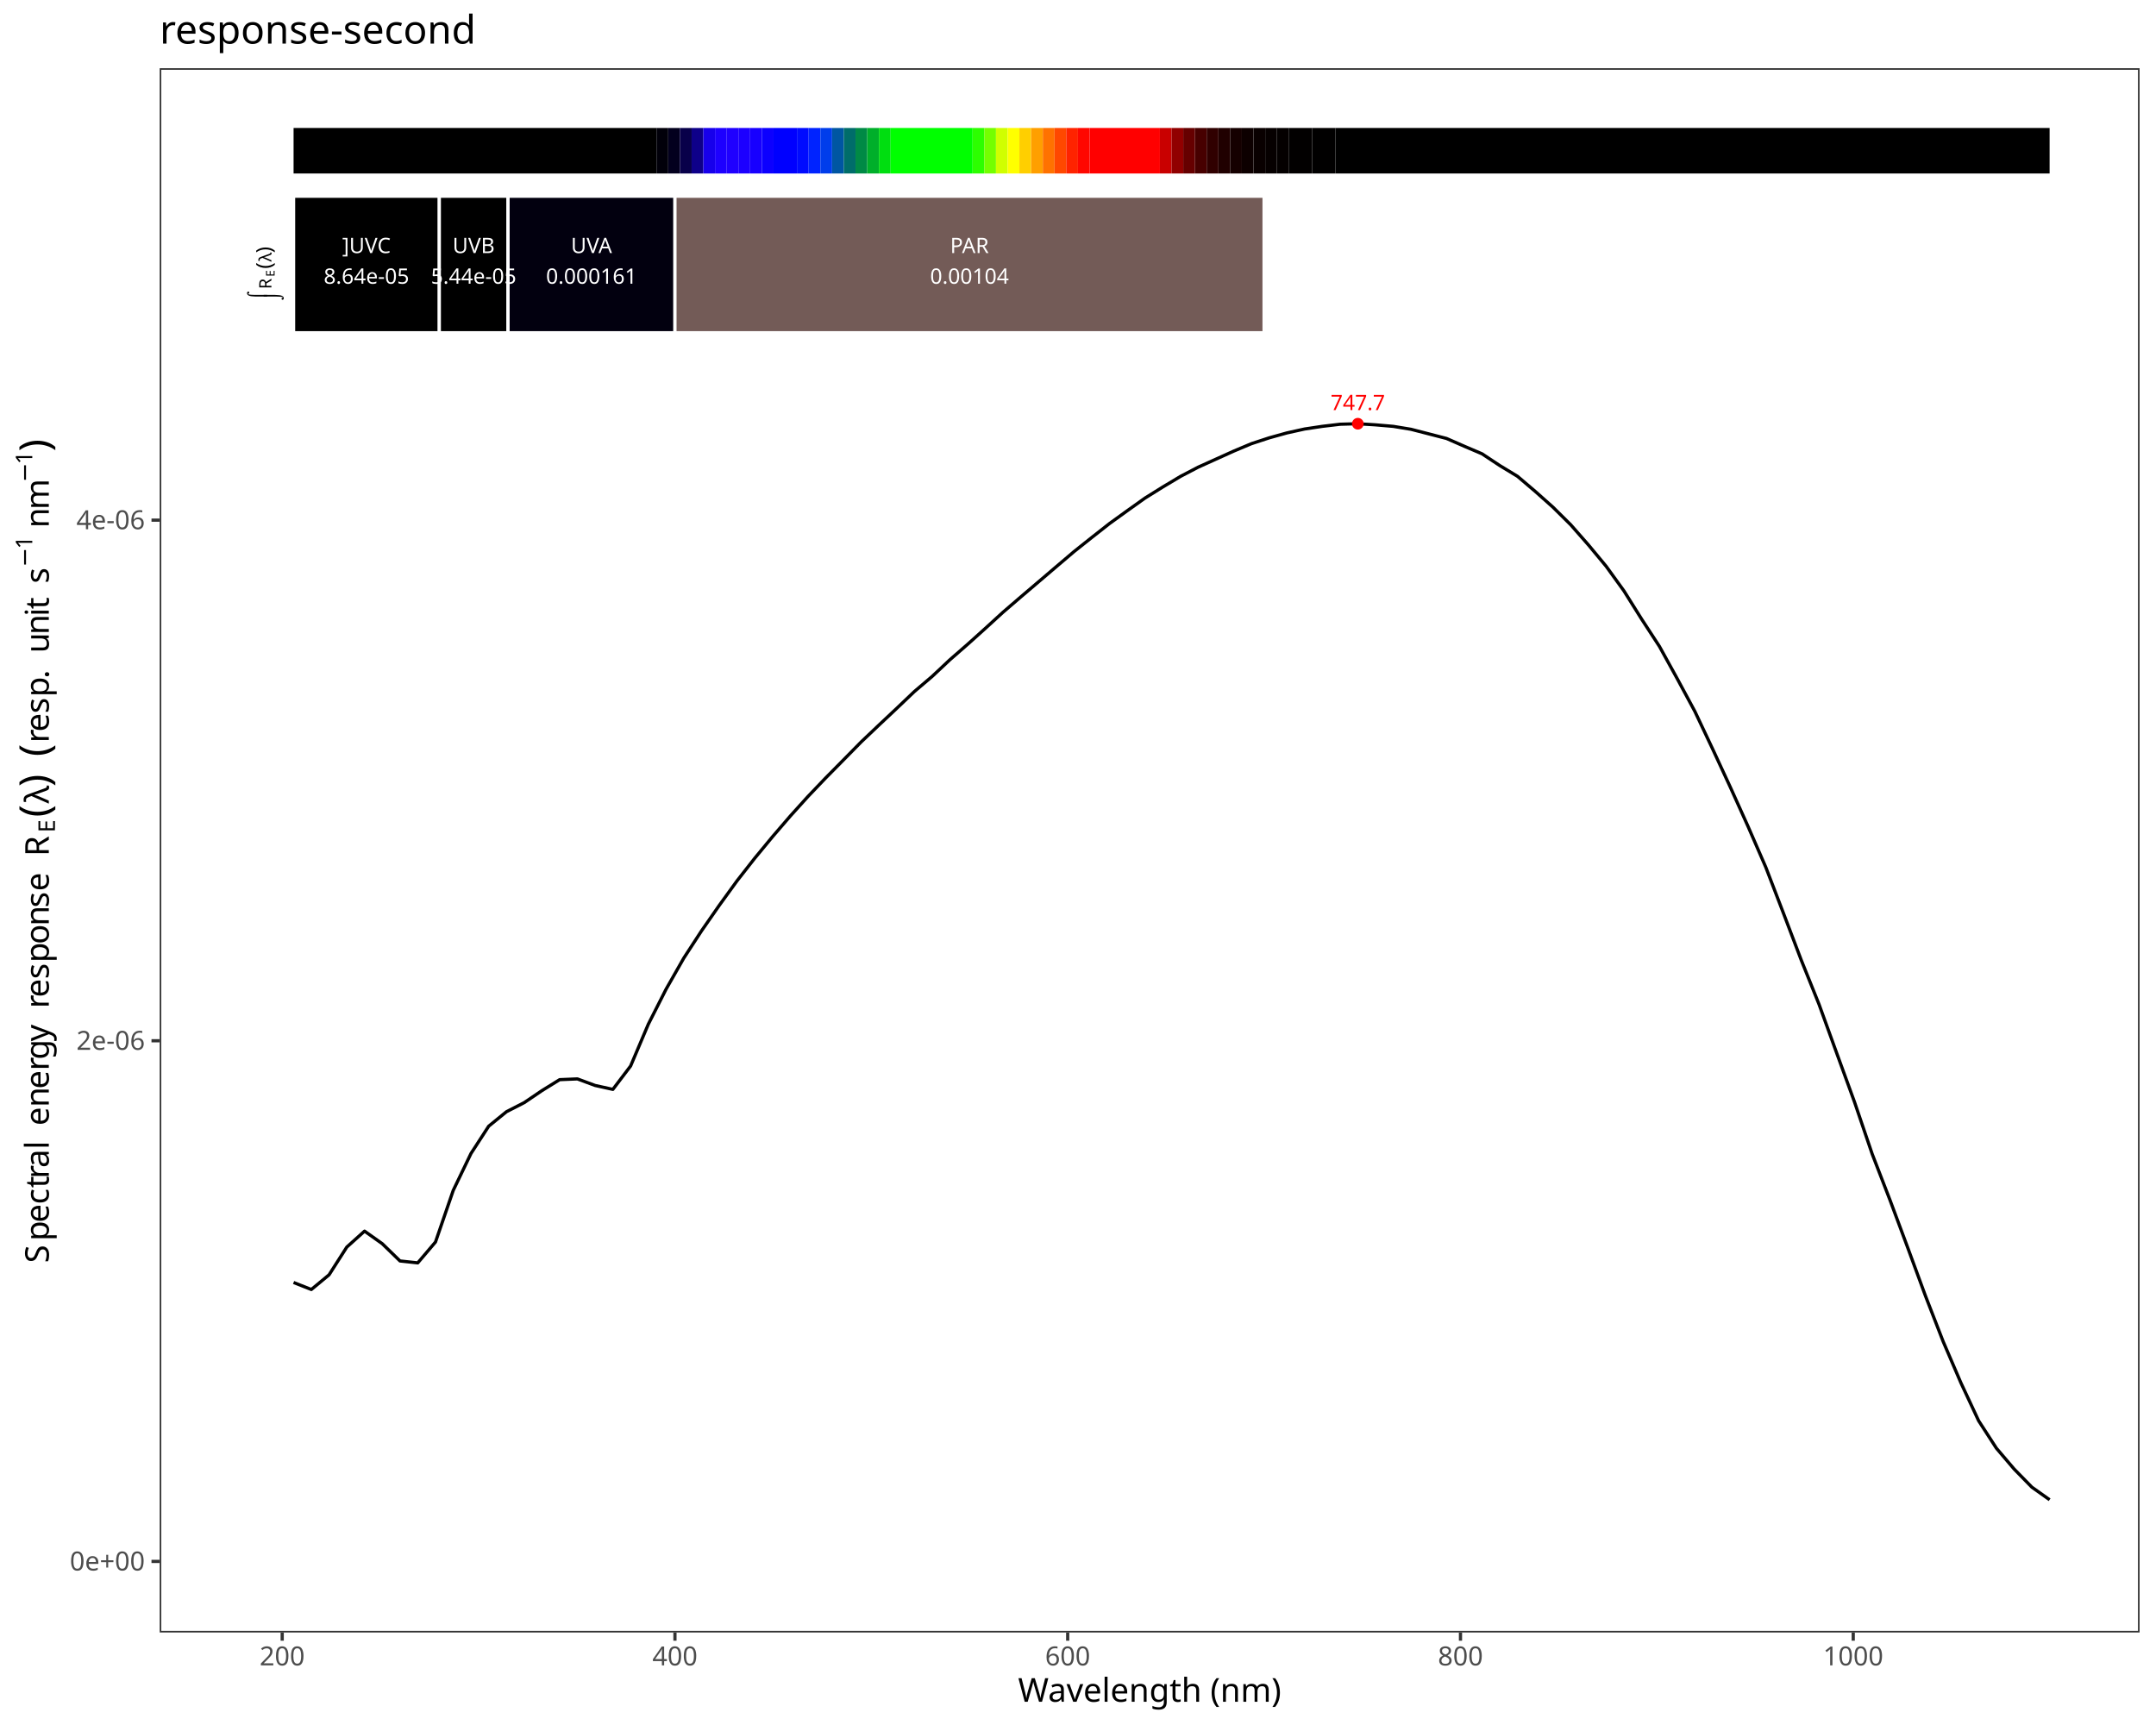
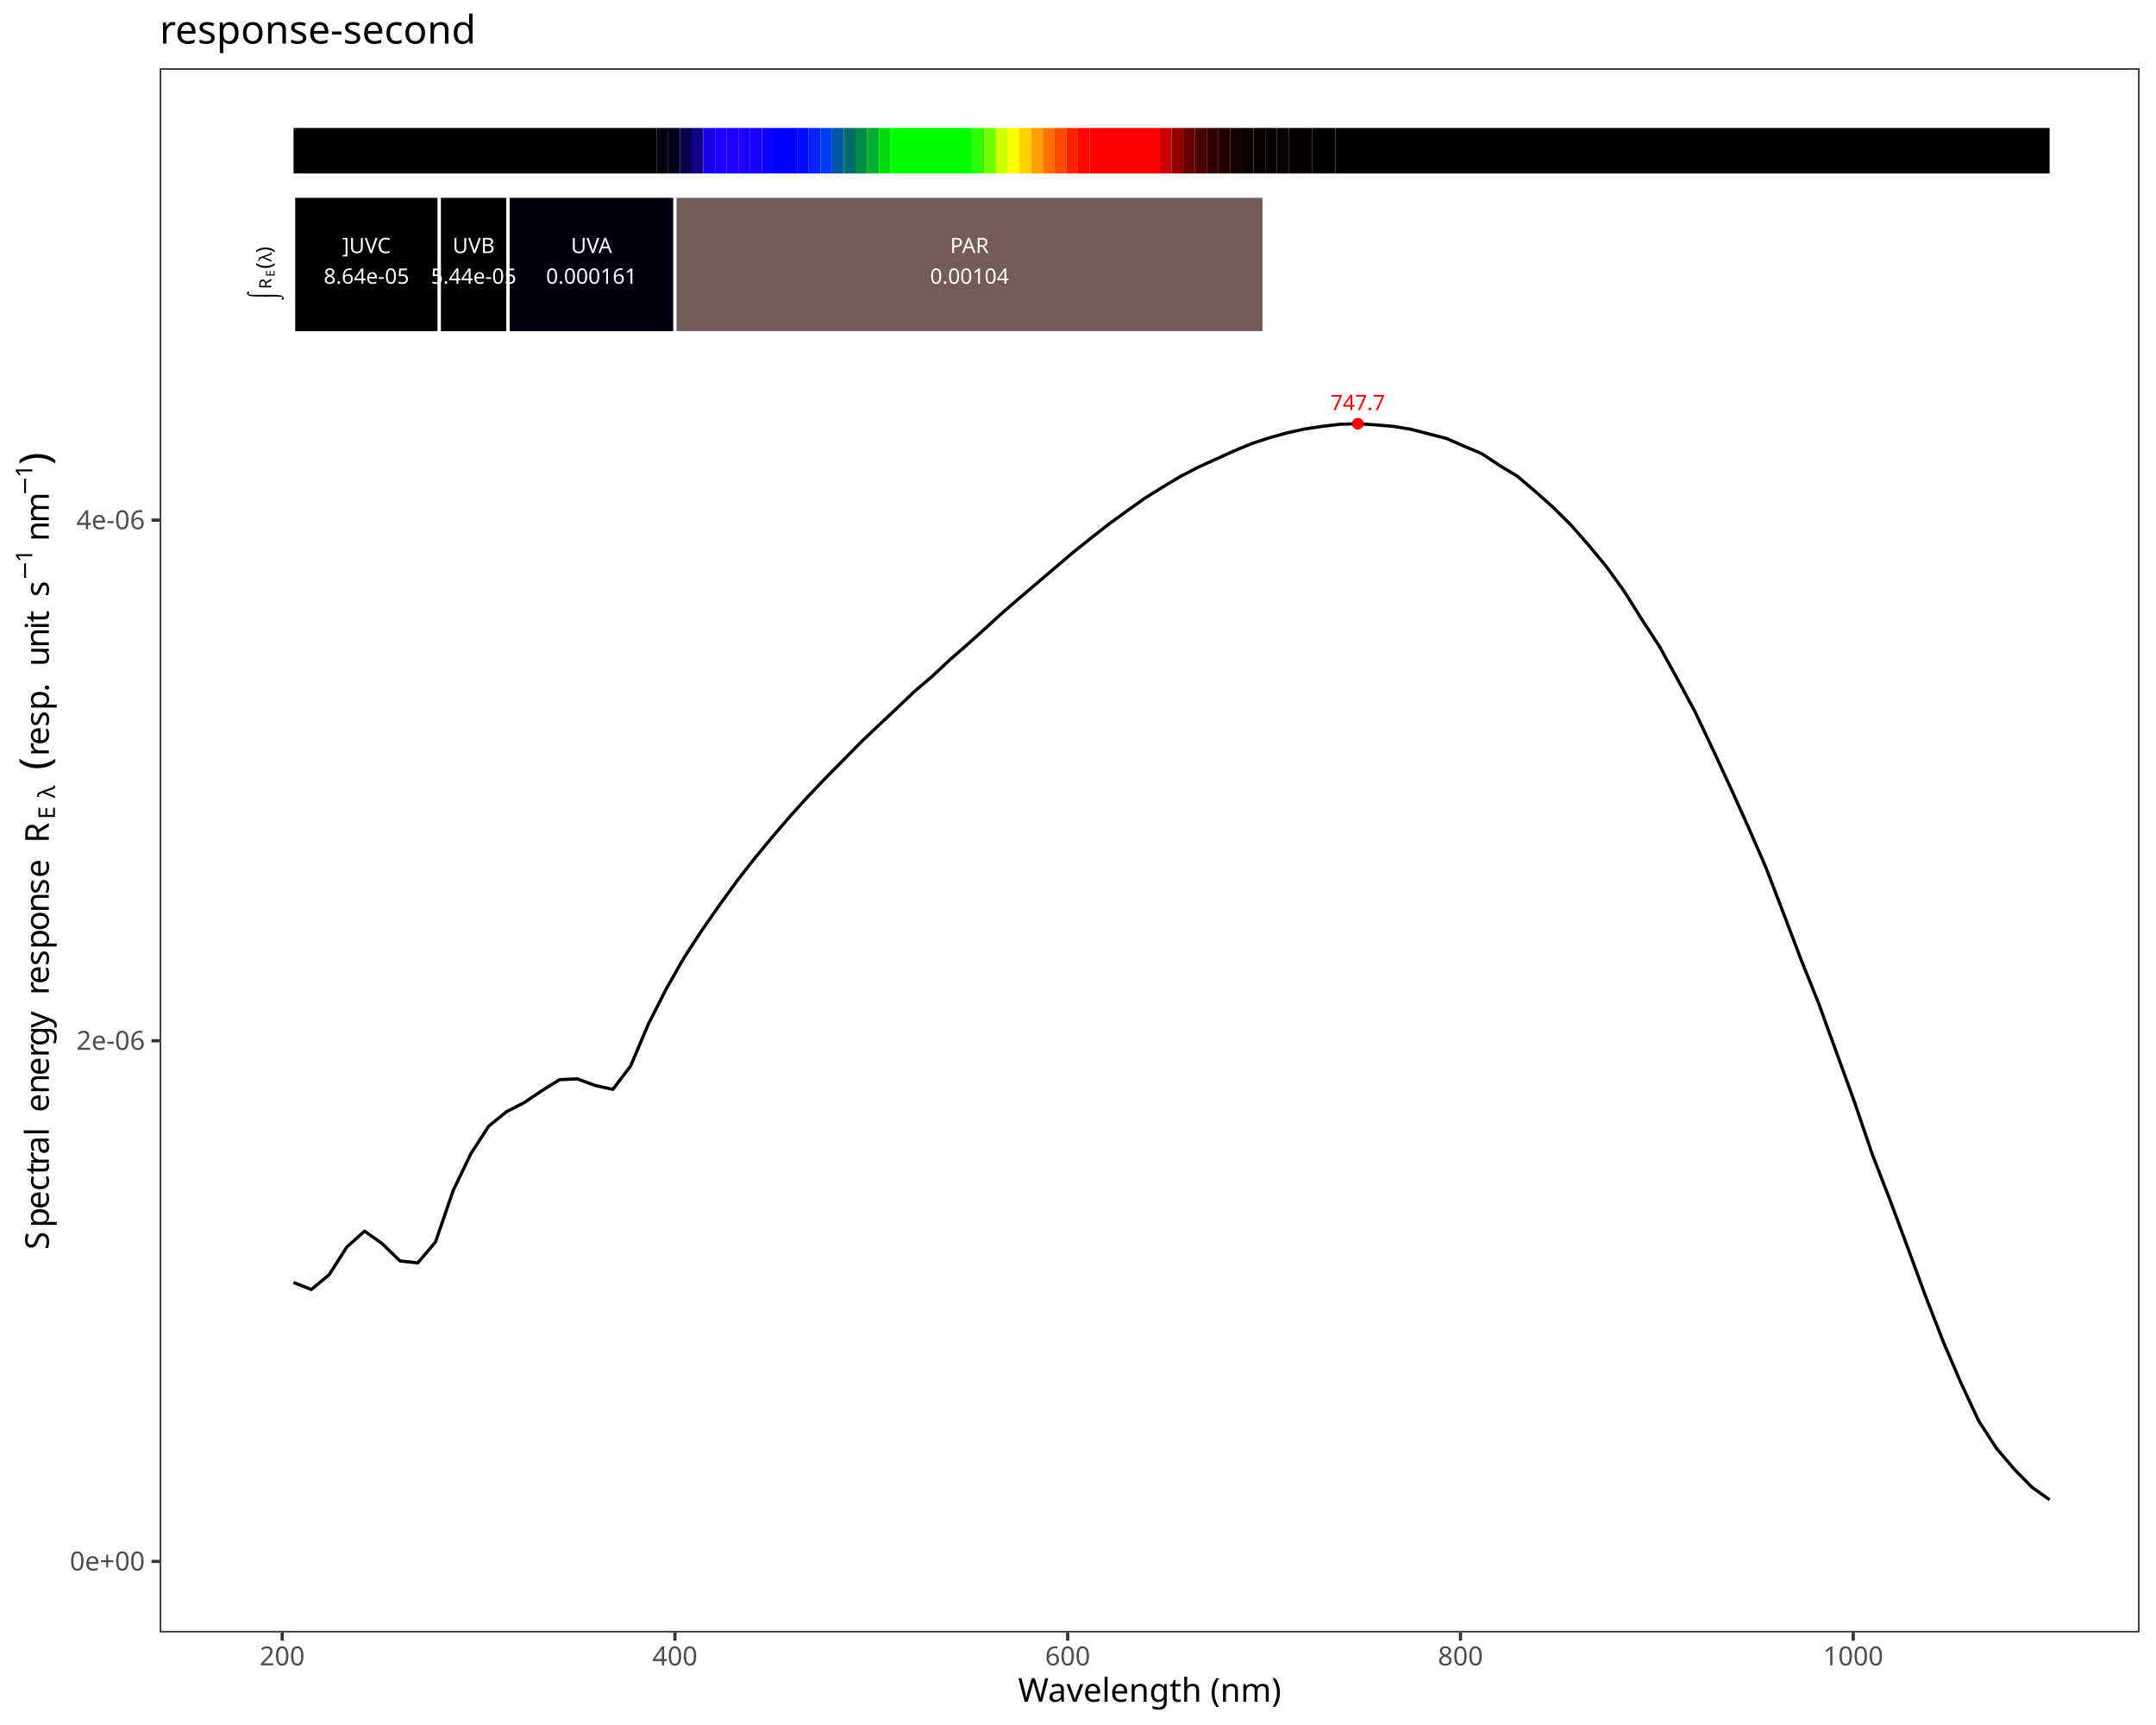
<svg xmlns="http://www.w3.org/2000/svg" class="svglite" data-engine-version="2.0" width="720.00pt" height="576.00pt" viewBox="0 0 720.00 576.00">
  <defs>
    <style type="text/css">
    .svglite line, .svglite polyline, .svglite polygon, .svglite path, .svglite rect, .svglite circle {
      fill: none;
      stroke: #000000;
      stroke-linecap: round;
      stroke-linejoin: round;
      stroke-miterlimit: 10.00;
    }
  </style>
  </defs>
  <rect width="100%" height="100%" style="stroke: none; fill: #FFFFFF;" />
  <defs>
    <clipPath id="cpMC4wMHw3MjAuMDB8MC4wMHw1NzYuMDA=">
      <rect x="0.00" y="0.00" width="720.00" height="576.00" />
    </clipPath>
  </defs>
  <g clip-path="url(#cpMC4wMHw3MjAuMDB8MC4wMHw1NzYuMDA=)">
    <rect x="0.00" y="0.00" width="720.00" height="576.00" style="stroke-width: 1.07; stroke: #FFFFFF; fill: #FFFFFF;" />
  </g>
  <defs>
    <clipPath id="cpNTMuMzN8NzE0LjUyfDIyLjc4fDU0NS4xMQ==">
      <rect x="53.33" y="22.78" width="661.19" height="522.33" />
    </clipPath>
  </defs>
  <g clip-path="url(#cpNTMuMzN8NzE0LjUyfDIyLjc4fDU0NS4xMQ==)">
    <rect x="53.33" y="22.78" width="661.19" height="522.33" style="stroke-width: 1.07; stroke: none; fill: #FFFFFF;" />
    <polyline points="98.04,428.24 103.97,430.58 109.89,425.68 115.81,416.42 121.74,411.09 127.66,415.29 133.58,421.05 139.51,421.69 145.43,414.73 151.36,397.49 157.28,385.18 163.20,376.05 169.13,371.22 175.05,368.19 180.97,364.18 186.90,360.51 192.82,360.26 198.74,362.45 204.67,363.76 210.59,355.96 216.51,341.99 222.44,330.30 228.36,319.91 234.28,310.82 240.21,302.30 246.13,294.13 252.05,286.57 257.98,279.39 263.90,272.51 269.82,265.96 275.75,259.75 281.67,253.76 287.59,247.74 293.52,242.11 299.44,236.55 305.37,230.90 311.29,225.87 317.21,220.31 323.14,215.14 329.06,209.82 334.98,204.41 340.91,199.31 346.83,194.27 352.75,189.22 358.68,184.18 364.60,179.47 370.52,174.82 376.45,170.54 382.37,166.32 388.29,162.63 394.22,159.08 400.14,155.99 406.06,153.32 411.99,150.64 417.91,148.15 423.83,146.21 429.76,144.56 435.68,143.25 441.60,142.36 447.53,141.66 453.45,141.49 459.38,141.86 465.30,142.37 471.22,143.35 477.15,144.88 483.07,146.41 488.99,149.00 494.92,151.53 500.84,155.45 506.76,159.04 512.69,164.08 518.61,169.35 524.53,175.21 530.46,181.96 536.38,189.09 542.30,197.28 548.23,206.74 554.15,215.81 560.07,226.54 566.00,237.54 571.92,250.06 577.84,262.84 583.77,275.98 589.69,289.58 595.61,305.00 601.54,320.61 607.46,335.34 613.38,351.68 619.31,367.96 625.23,385.36 631.16,400.70 637.08,416.59 643.00,432.69 648.93,447.97 654.85,461.75 660.77,474.42 666.70,483.58 672.62,490.53 678.54,496.58 684.47,500.79 " style="stroke-width: 1.07; stroke-linecap: butt;" />
    <text x="453.45" y="136.94" text-anchor="middle" style="font-size: 7.11px; fill: #FF0000; font-family: sans;" textLength="17.80px" lengthAdjust="spacingAndGlyphs">747.7</text>
    <circle cx="453.45" cy="141.49" r="1.95" style="stroke-width: 0.71; stroke: none; fill: #FF0000;" />
    <rect x="98.04" y="42.73" width="121.19" height="15.20" style="stroke-width: 1.07; stroke: none; stroke-linecap: square; stroke-linejoin: miter; fill: #000000;" />
    <rect x="219.24" y="42.73" width="3.91" height="15.20" style="stroke-width: 1.07; stroke: none; stroke-linecap: square; stroke-linejoin: miter; fill: #01000A;" />
    <rect x="223.15" y="42.73" width="3.91" height="15.20" style="stroke-width: 1.07; stroke: none; stroke-linecap: square; stroke-linejoin: miter; fill: #03001E;" />
    <rect x="227.06" y="42.73" width="3.91" height="15.20" style="stroke-width: 1.07; stroke: none; stroke-linecap: square; stroke-linejoin: miter; fill: #08004A;" />
    <rect x="230.97" y="42.73" width="3.91" height="15.20" style="stroke-width: 1.07; stroke: none; stroke-linecap: square; stroke-linejoin: miter; fill: #0E0089;" />
    <rect x="234.88" y="42.73" width="3.91" height="15.20" style="stroke-width: 1.07; stroke: none; stroke-linecap: square; stroke-linejoin: miter; fill: #1700EB;" />
    <rect x="238.79" y="42.73" width="3.91" height="15.20" style="stroke-width: 1.07; stroke: none; stroke-linecap: square; stroke-linejoin: miter; fill: #1D00FF;" />
    <rect x="242.70" y="42.73" width="3.91" height="15.20" style="stroke-width: 1.07; stroke: none; stroke-linecap: square; stroke-linejoin: miter; fill: #1F00FF;" />
    <rect x="246.60" y="42.73" width="3.91" height="15.20" style="stroke-width: 1.07; stroke: none; stroke-linecap: square; stroke-linejoin: miter; fill: #1C00FF;" />
    <rect x="250.51" y="42.73" width="3.91" height="15.20" style="stroke-width: 1.07; stroke: none; stroke-linecap: square; stroke-linejoin: miter; fill: #1700FF;" />
    <rect x="254.42" y="42.73" width="3.91" height="15.20" style="stroke-width: 1.07; stroke: none; stroke-linecap: square; stroke-linejoin: miter; fill: #0C00FF;" />
    <rect x="258.33" y="42.73" width="7.82" height="15.20" style="stroke-width: 1.07; stroke: none; stroke-linecap: square; stroke-linejoin: miter; fill: #0000FF;" />
    <rect x="266.15" y="42.73" width="3.91" height="15.20" style="stroke-width: 1.07; stroke: none; stroke-linecap: square; stroke-linejoin: miter; fill: #000BFF;" />
    <rect x="270.06" y="42.73" width="3.91" height="15.20" style="stroke-width: 1.07; stroke: none; stroke-linecap: square; stroke-linejoin: miter; fill: #0023FF;" />
    <rect x="273.97" y="42.73" width="3.91" height="15.20" style="stroke-width: 1.07; stroke: none; stroke-linecap: square; stroke-linejoin: miter; fill: #003DEB;" />
    <rect x="277.88" y="42.73" width="3.91" height="15.20" style="stroke-width: 1.07; stroke: none; stroke-linecap: square; stroke-linejoin: miter; fill: #0056A2;" />
    <rect x="281.79" y="42.73" width="3.91" height="15.20" style="stroke-width: 1.07; stroke: none; stroke-linecap: square; stroke-linejoin: miter; fill: #006D6A;" />
    <rect x="285.70" y="42.73" width="3.91" height="15.20" style="stroke-width: 1.07; stroke: none; stroke-linecap: square; stroke-linejoin: miter; fill: #008A45;" />
    <rect x="289.61" y="42.73" width="3.91" height="15.20" style="stroke-width: 1.07; stroke: none; stroke-linecap: square; stroke-linejoin: miter; fill: #00AF2A;" />
    <rect x="293.52" y="42.73" width="3.91" height="15.20" style="stroke-width: 1.07; stroke: none; stroke-linecap: square; stroke-linejoin: miter; fill: #00DE10;" />
    <rect x="297.43" y="42.73" width="27.37" height="15.20" style="stroke-width: 1.07; stroke: none; stroke-linecap: square; stroke-linejoin: miter; fill: #00FF00;" />
    <rect x="324.79" y="42.73" width="3.91" height="15.20" style="stroke-width: 1.07; stroke: none; stroke-linecap: square; stroke-linejoin: miter; fill: #2CFF00;" />
    <rect x="328.70" y="42.73" width="3.91" height="15.20" style="stroke-width: 1.07; stroke: none; stroke-linecap: square; stroke-linejoin: miter; fill: #74FF00;" />
    <rect x="332.61" y="42.73" width="3.91" height="15.20" style="stroke-width: 1.07; stroke: none; stroke-linecap: square; stroke-linejoin: miter; fill: #D0FF00;" />
    <rect x="336.52" y="42.73" width="3.91" height="15.20" style="stroke-width: 1.07; stroke: none; stroke-linecap: square; stroke-linejoin: miter; fill: #FFFF00;" />
    <rect x="340.43" y="42.73" width="3.91" height="15.20" style="stroke-width: 1.07; stroke: none; stroke-linecap: square; stroke-linejoin: miter; fill: #FFCF00;" />
    <rect x="344.34" y="42.73" width="3.91" height="15.20" style="stroke-width: 1.07; stroke: none; stroke-linecap: square; stroke-linejoin: miter; fill: #FF9F00;" />
    <rect x="348.25" y="42.73" width="3.91" height="15.20" style="stroke-width: 1.07; stroke: none; stroke-linecap: square; stroke-linejoin: miter; fill: #FF7200;" />
    <rect x="352.16" y="42.73" width="3.91" height="15.20" style="stroke-width: 1.07; stroke: none; stroke-linecap: square; stroke-linejoin: miter; fill: #FF4800;" />
    <rect x="356.07" y="42.73" width="3.91" height="15.20" style="stroke-width: 1.07; stroke: none; stroke-linecap: square; stroke-linejoin: miter; fill: #FF2300;" />
    <rect x="359.98" y="42.73" width="3.91" height="15.20" style="stroke-width: 1.07; stroke: none; stroke-linecap: square; stroke-linejoin: miter; fill: #FF0700;" />
    <rect x="363.89" y="42.73" width="23.46" height="15.20" style="stroke-width: 1.07; stroke: none; stroke-linecap: square; stroke-linejoin: miter; fill: #FF0000;" />
    <rect x="387.35" y="42.73" width="3.91" height="15.20" style="stroke-width: 1.07; stroke: none; stroke-linecap: square; stroke-linejoin: miter; fill: #C90000;" />
    <rect x="391.26" y="42.73" width="3.91" height="15.20" style="stroke-width: 1.07; stroke: none; stroke-linecap: square; stroke-linejoin: miter; fill: #910000;" />
    <rect x="395.16" y="42.73" width="3.91" height="15.20" style="stroke-width: 1.07; stroke: none; stroke-linecap: square; stroke-linejoin: miter; fill: #660000;" />
    <rect x="399.07" y="42.73" width="3.91" height="15.20" style="stroke-width: 1.07; stroke: none; stroke-linecap: square; stroke-linejoin: miter; fill: #470000;" />
    <rect x="402.98" y="42.73" width="3.91" height="15.20" style="stroke-width: 1.07; stroke: none; stroke-linecap: square; stroke-linejoin: miter; fill: #300000;" />
    <rect x="406.89" y="42.73" width="3.91" height="15.20" style="stroke-width: 1.07; stroke: none; stroke-linecap: square; stroke-linejoin: miter; fill: #200000;" />
    <rect x="410.80" y="42.73" width="3.91" height="15.20" style="stroke-width: 1.07; stroke: none; stroke-linecap: square; stroke-linejoin: miter; fill: #150000;" />
    <rect x="414.71" y="42.73" width="3.91" height="15.20" style="stroke-width: 1.07; stroke: none; stroke-linecap: square; stroke-linejoin: miter; fill: #0D0000;" />
    <rect x="418.62" y="42.73" width="3.91" height="15.20" style="stroke-width: 1.07; stroke: none; stroke-linecap: square; stroke-linejoin: miter; fill: #090000;" />
    <rect x="422.53" y="42.73" width="3.91" height="15.20" style="stroke-width: 1.07; stroke: none; stroke-linecap: square; stroke-linejoin: miter; fill: #060000;" />
    <rect x="426.44" y="42.73" width="3.91" height="15.20" style="stroke-width: 1.07; stroke: none; stroke-linecap: square; stroke-linejoin: miter; fill: #040000;" />
    <rect x="430.35" y="42.73" width="7.82" height="15.20" style="stroke-width: 1.07; stroke: none; stroke-linecap: square; stroke-linejoin: miter; fill: #020000;" />
    <rect x="438.17" y="42.73" width="7.82" height="15.20" style="stroke-width: 1.07; stroke: none; stroke-linecap: square; stroke-linejoin: miter; fill: #010000;" />
    <rect x="445.99" y="42.73" width="238.48" height="15.20" style="stroke-width: 1.07; stroke: none; stroke-linecap: square; stroke-linejoin: miter; fill: #000000;" />
    <rect x="98.04" y="65.52" width="48.66" height="45.59" style="stroke-width: 1.07; stroke: #FFFFFF; stroke-linecap: square; stroke-linejoin: miter; fill: #000000;" />
    <rect x="146.71" y="65.52" width="22.95" height="45.59" style="stroke-width: 1.07; stroke: #FFFFFF; stroke-linecap: square; stroke-linejoin: miter; fill: #000000;" />
    <rect x="169.66" y="65.52" width="55.74" height="45.59" style="stroke-width: 1.07; stroke: #FFFFFF; stroke-linecap: square; stroke-linejoin: miter; fill: #02000F;" />
    <rect x="225.40" y="65.52" width="196.74" height="45.59" style="stroke-width: 1.07; stroke: #FFFFFF; stroke-linecap: square; stroke-linejoin: miter; fill: #735B57;" />
    <text x="122.38" y="84.50" text-anchor="middle" style="font-size: 7.11px; fill: #FFFFFF; font-family: sans;" textLength="17.00px" lengthAdjust="spacingAndGlyphs">]UVC</text>
    <text x="122.38" y="94.74" text-anchor="middle" style="font-size: 7.11px; fill: #FFFFFF; font-family: sans;" textLength="28.08px" lengthAdjust="spacingAndGlyphs">8.64e-05</text>
    <text x="158.18" y="84.50" text-anchor="middle" style="font-size: 7.11px; fill: #FFFFFF; font-family: sans;" textLength="14.63px" lengthAdjust="spacingAndGlyphs">UVB</text>
    <text x="158.18" y="94.74" text-anchor="middle" style="font-size: 7.11px; fill: #FFFFFF; font-family: sans;" textLength="28.08px" lengthAdjust="spacingAndGlyphs">5.44e-05</text>
    <text x="197.53" y="84.50" text-anchor="middle" style="font-size: 7.11px; fill: #FFFFFF; font-family: sans;" textLength="14.63px" lengthAdjust="spacingAndGlyphs">UVA</text>
    <text x="197.53" y="94.74" text-anchor="middle" style="font-size: 7.11px; fill: #FFFFFF; font-family: sans;" textLength="29.67px" lengthAdjust="spacingAndGlyphs">0.000161</text>
    <text x="323.77" y="84.50" text-anchor="middle" style="font-size: 7.11px; fill: #FFFFFF; font-family: sans;" textLength="14.63px" lengthAdjust="spacingAndGlyphs">PAR</text>
    <text x="323.77" y="94.74" text-anchor="middle" style="font-size: 7.11px; fill: #FFFFFF; font-family: sans;" textLength="25.71px" lengthAdjust="spacingAndGlyphs">0.00104</text>
    <text transform="translate(87.78,100.21) rotate(-90)" style="font-size: 5.69px; font-family: sans;" textLength="3.69px" lengthAdjust="spacingAndGlyphs">⌠</text>
    <text transform="translate(93.42,100.21) rotate(-90)" style="font-size: 5.69px; font-family: sans;" textLength="3.69px" lengthAdjust="spacingAndGlyphs">⌡</text>
    <text transform="translate(90.64,96.51) rotate(-90)" style="font-size: 5.69px; font-family: sans;" textLength="4.11px" lengthAdjust="spacingAndGlyphs">R</text>
    <text transform="translate(91.70,92.40) rotate(-90)" style="font-size: 3.98px; font-family: sans;" textLength="2.66px" lengthAdjust="spacingAndGlyphs">E</text>
    <text transform="translate(90.64,89.75) rotate(-90)" style="font-size: 7.11px; font-family: sans;" textLength="2.37px" lengthAdjust="spacingAndGlyphs">(</text>
    <text transform="translate(90.64,87.38) rotate(-90)" style="font-size: 5.69px; font-family: sans;" textLength="2.90px" lengthAdjust="spacingAndGlyphs">λ</text>
    <text transform="translate(90.64,84.48) rotate(-90)" style="font-size: 7.11px; font-family: sans;" textLength="2.36px" lengthAdjust="spacingAndGlyphs">)</text>
    <rect x="53.33" y="22.78" width="661.19" height="522.33" style="stroke-width: 1.07; stroke: #333333;" />
  </g>
  <g clip-path="url(#cpMC4wMHw3MjAuMDB8MC4wMHw1NzYuMDA=)">
    <text x="48.40" y="524.40" text-anchor="end" style="font-size: 8.80px; fill: #4D4D4D; font-family: sans;" textLength="24.72px" lengthAdjust="spacingAndGlyphs">0e+00</text>
    <text x="48.40" y="350.55" text-anchor="end" style="font-size: 8.80px; fill: #4D4D4D; font-family: sans;" textLength="22.51px" lengthAdjust="spacingAndGlyphs">2e-06</text>
    <text x="48.40" y="176.71" text-anchor="end" style="font-size: 8.80px; fill: #4D4D4D; font-family: sans;" textLength="22.51px" lengthAdjust="spacingAndGlyphs">4e-06</text>
    <polyline points="50.59,521.37 53.33,521.37 " style="stroke-width: 1.07; stroke: #333333; stroke-linecap: butt;" />
    <polyline points="50.59,347.52 53.33,347.52 " style="stroke-width: 1.07; stroke: #333333; stroke-linecap: butt;" />
    <polyline points="50.59,173.68 53.33,173.68 " style="stroke-width: 1.07; stroke: #333333; stroke-linecap: butt;" />
    <polyline points="94.24,547.85 94.24,545.11 " style="stroke-width: 1.07; stroke: #333333; stroke-linecap: butt;" />
    <polyline points="225.40,547.85 225.40,545.11 " style="stroke-width: 1.07; stroke: #333333; stroke-linecap: butt;" />
    <polyline points="356.56,547.85 356.56,545.11 " style="stroke-width: 1.07; stroke: #333333; stroke-linecap: butt;" />
    <polyline points="487.73,547.85 487.73,545.11 " style="stroke-width: 1.07; stroke: #333333; stroke-linecap: butt;" />
    <polyline points="618.89,547.85 618.89,545.11 " style="stroke-width: 1.07; stroke: #333333; stroke-linecap: butt;" />
    <text x="94.24" y="556.10" text-anchor="middle" style="font-size: 8.80px; fill: #4D4D4D; font-family: sans;" textLength="14.68px" lengthAdjust="spacingAndGlyphs">200</text>
    <text x="225.40" y="556.10" text-anchor="middle" style="font-size: 8.80px; fill: #4D4D4D; font-family: sans;" textLength="14.68px" lengthAdjust="spacingAndGlyphs">400</text>
    <text x="356.56" y="556.10" text-anchor="middle" style="font-size: 8.80px; fill: #4D4D4D; font-family: sans;" textLength="14.68px" lengthAdjust="spacingAndGlyphs">600</text>
    <text x="487.73" y="556.10" text-anchor="middle" style="font-size: 8.80px; fill: #4D4D4D; font-family: sans;" textLength="14.68px" lengthAdjust="spacingAndGlyphs">800</text>
    <text x="618.89" y="556.10" text-anchor="middle" style="font-size: 8.80px; fill: #4D4D4D; font-family: sans;" textLength="19.58px" lengthAdjust="spacingAndGlyphs">1000</text>
    <text x="383.93" y="568.24" text-anchor="middle" style="font-size: 11.00px; font-family: sans;" textLength="83.76px" lengthAdjust="spacingAndGlyphs">Wavelength (nm)</text>
-     <text transform="translate(16.30,421.72) rotate(-90)" style="font-size: 11.00px; font-family: sans;" textLength="7.34px" lengthAdjust="spacingAndGlyphs">S</text>
-     <text transform="translate(16.30,414.38) rotate(-90)" style="font-size: 11.00px; font-family: sans;" textLength="6.12px" lengthAdjust="spacingAndGlyphs">p</text>
-     <text transform="translate(16.30,408.26) rotate(-90)" style="font-size: 11.00px; font-family: sans;" textLength="6.12px" lengthAdjust="spacingAndGlyphs">e</text>
-     <text transform="translate(16.30,402.14) rotate(-90)" style="font-size: 11.00px; font-family: sans;" textLength="5.50px" lengthAdjust="spacingAndGlyphs">c</text>
-     <text transform="translate(16.30,396.64) rotate(-90)" style="font-size: 11.00px; font-family: sans;" textLength="3.06px" lengthAdjust="spacingAndGlyphs">t</text>
-     <text transform="translate(16.30,393.58) rotate(-90)" style="font-size: 11.00px; font-family: sans;" textLength="3.66px" lengthAdjust="spacingAndGlyphs">r</text>
-     <text transform="translate(16.30,389.92) rotate(-90)" style="font-size: 11.00px; font-family: sans;" textLength="6.12px" lengthAdjust="spacingAndGlyphs">a</text>
-     <text transform="translate(16.30,383.80) rotate(-90)" style="font-size: 11.00px; font-family: sans;" textLength="2.44px" lengthAdjust="spacingAndGlyphs">l</text>
-     <text transform="translate(16.30,381.36) rotate(-90)" style="font-size: 11.00px; font-family: sans;" textLength="2.75px" lengthAdjust="spacingAndGlyphs"> </text>
-     <text transform="translate(16.30,378.61) rotate(-90)" style="font-size: 11.00px; font-family: sans;" textLength="2.75px" lengthAdjust="spacingAndGlyphs"> </text>
-     <text transform="translate(16.30,375.86) rotate(-90)" style="font-size: 11.00px; font-family: sans;" textLength="6.12px" lengthAdjust="spacingAndGlyphs">e</text>
-     <text transform="translate(16.30,369.74) rotate(-90)" style="font-size: 11.00px; font-family: sans;" textLength="6.12px" lengthAdjust="spacingAndGlyphs">n</text>
-     <text transform="translate(16.30,363.62) rotate(-90)" style="font-size: 11.00px; font-family: sans;" textLength="6.12px" lengthAdjust="spacingAndGlyphs">e</text>
-     <text transform="translate(16.30,357.50) rotate(-90)" style="font-size: 11.00px; font-family: sans;" textLength="3.66px" lengthAdjust="spacingAndGlyphs">r</text>
-     <text transform="translate(16.30,353.84) rotate(-90)" style="font-size: 11.00px; font-family: sans;" textLength="6.12px" lengthAdjust="spacingAndGlyphs">g</text>
-     <text transform="translate(16.30,347.72) rotate(-90)" style="font-size: 11.00px; font-family: sans;" textLength="5.50px" lengthAdjust="spacingAndGlyphs">y</text>
-     <text transform="translate(16.30,342.22) rotate(-90)" style="font-size: 11.00px; font-family: sans;" textLength="2.75px" lengthAdjust="spacingAndGlyphs"> </text>
-     <text transform="translate(16.30,339.46) rotate(-90)" style="font-size: 11.00px; font-family: sans;" textLength="2.75px" lengthAdjust="spacingAndGlyphs"> </text>
-     <text transform="translate(16.30,336.71) rotate(-90)" style="font-size: 11.00px; font-family: sans;" textLength="3.66px" lengthAdjust="spacingAndGlyphs">r</text>
-     <text transform="translate(16.30,333.05) rotate(-90)" style="font-size: 11.00px; font-family: sans;" textLength="6.12px" lengthAdjust="spacingAndGlyphs">e</text>
-     <text transform="translate(16.30,326.93) rotate(-90)" style="font-size: 11.00px; font-family: sans;" textLength="5.50px" lengthAdjust="spacingAndGlyphs">s</text>
-     <text transform="translate(16.30,321.43) rotate(-90)" style="font-size: 11.00px; font-family: sans;" textLength="6.12px" lengthAdjust="spacingAndGlyphs">p</text>
-     <text transform="translate(16.30,315.31) rotate(-90)" style="font-size: 11.00px; font-family: sans;" textLength="6.12px" lengthAdjust="spacingAndGlyphs">o</text>
-     <text transform="translate(16.30,309.19) rotate(-90)" style="font-size: 11.00px; font-family: sans;" textLength="6.12px" lengthAdjust="spacingAndGlyphs">n</text>
-     <text transform="translate(16.30,303.07) rotate(-90)" style="font-size: 11.00px; font-family: sans;" textLength="5.50px" lengthAdjust="spacingAndGlyphs">s</text>
-     <text transform="translate(16.30,297.57) rotate(-90)" style="font-size: 11.00px; font-family: sans;" textLength="6.12px" lengthAdjust="spacingAndGlyphs">e</text>
-     <text transform="translate(16.30,291.45) rotate(-90)" style="font-size: 11.00px; font-family: sans;" textLength="2.75px" lengthAdjust="spacingAndGlyphs"> </text>
-     <text transform="translate(16.30,288.70) rotate(-90)" style="font-size: 11.00px; font-family: sans;" textLength="2.75px" lengthAdjust="spacingAndGlyphs"> </text>
-     <text transform="translate(16.30,285.94) rotate(-90)" style="font-size: 11.00px; font-family: sans;" textLength="7.95px" lengthAdjust="spacingAndGlyphs">R</text>
-     <text transform="translate(18.34,278.00) rotate(-90)" style="font-size: 7.70px; font-family: sans;" textLength="5.14px" lengthAdjust="spacingAndGlyphs">E</text>
-     <text transform="translate(16.30,272.86) rotate(-90)" style="font-size: 13.75px; font-family: sans;" textLength="4.58px" lengthAdjust="spacingAndGlyphs">(</text>
-     <text transform="translate(16.30,268.28) rotate(-90)" style="font-size: 11.00px; font-family: sans;" textLength="5.60px" lengthAdjust="spacingAndGlyphs">λ</text>
-     <text transform="translate(16.30,262.68) rotate(-90)" style="font-size: 13.75px; font-family: sans;" textLength="4.57px" lengthAdjust="spacingAndGlyphs">)</text>
-     <text transform="translate(16.30,258.11) rotate(-90)" style="font-size: 11.00px; font-family: sans;" textLength="2.75px" lengthAdjust="spacingAndGlyphs"> </text>
-     <text transform="translate(16.30,255.35) rotate(-90)" style="font-size: 11.00px; font-family: sans;" textLength="2.75px" lengthAdjust="spacingAndGlyphs"> </text>
-     <text transform="translate(16.30,252.60) rotate(-90)" style="font-size: 13.75px; font-family: sans;" textLength="4.58px" lengthAdjust="spacingAndGlyphs">(</text>
-     <text transform="translate(16.30,248.02) rotate(-90)" style="font-size: 11.00px; font-family: sans;" textLength="3.66px" lengthAdjust="spacingAndGlyphs">r</text>
-     <text transform="translate(16.30,244.36) rotate(-90)" style="font-size: 11.00px; font-family: sans;" textLength="6.12px" lengthAdjust="spacingAndGlyphs">e</text>
-     <text transform="translate(16.30,238.24) rotate(-90)" style="font-size: 11.00px; font-family: sans;" textLength="5.50px" lengthAdjust="spacingAndGlyphs">s</text>
-     <text transform="translate(16.30,232.74) rotate(-90)" style="font-size: 11.00px; font-family: sans;" textLength="6.12px" lengthAdjust="spacingAndGlyphs">p</text>
-     <text transform="translate(16.30,226.62) rotate(-90)" style="font-size: 11.00px; font-family: sans;" textLength="3.06px" lengthAdjust="spacingAndGlyphs">.</text>
-     <text transform="translate(16.30,223.56) rotate(-90)" style="font-size: 11.00px; font-family: sans;" textLength="2.75px" lengthAdjust="spacingAndGlyphs"> </text>
-     <text transform="translate(16.30,220.81) rotate(-90)" style="font-size: 11.00px; font-family: sans;" textLength="2.75px" lengthAdjust="spacingAndGlyphs"> </text>
-     <text transform="translate(16.30,218.06) rotate(-90)" style="font-size: 11.00px; font-family: sans;" textLength="6.12px" lengthAdjust="spacingAndGlyphs">u</text>
-     <text transform="translate(16.30,211.94) rotate(-90)" style="font-size: 11.00px; font-family: sans;" textLength="6.12px" lengthAdjust="spacingAndGlyphs">n</text>
-     <text transform="translate(16.30,205.82) rotate(-90)" style="font-size: 11.00px; font-family: sans;" textLength="2.44px" lengthAdjust="spacingAndGlyphs">i</text>
-     <text transform="translate(16.30,203.38) rotate(-90)" style="font-size: 11.00px; font-family: sans;" textLength="3.06px" lengthAdjust="spacingAndGlyphs">t</text>
-     <text transform="translate(16.30,200.33) rotate(-90)" style="font-size: 11.00px; font-family: sans;" textLength="2.75px" lengthAdjust="spacingAndGlyphs"> </text>
-     <text transform="translate(16.30,197.57) rotate(-90)" style="font-size: 11.00px; font-family: sans;" textLength="2.75px" lengthAdjust="spacingAndGlyphs"> </text>
-     <text transform="translate(16.30,194.82) rotate(-90)" style="font-size: 11.00px; font-family: sans;" textLength="5.50px" lengthAdjust="spacingAndGlyphs">s</text>
-     <text transform="translate(10.78,189.32) rotate(-90)" style="font-size: 7.70px; font-family: sans;" textLength="5.98px" lengthAdjust="spacingAndGlyphs">−</text>
-     <text transform="translate(10.78,183.33) rotate(-90)" style="font-size: 7.70px; font-family: sans;" textLength="4.28px" lengthAdjust="spacingAndGlyphs">1</text>
-     <text transform="translate(16.30,179.05) rotate(-90)" style="font-size: 11.00px; font-family: sans;" textLength="2.75px" lengthAdjust="spacingAndGlyphs"> </text>
-     <text transform="translate(16.30,176.30) rotate(-90)" style="font-size: 11.00px; font-family: sans;" textLength="6.12px" lengthAdjust="spacingAndGlyphs">n</text>
-     <text transform="translate(16.30,170.18) rotate(-90)" style="font-size: 11.00px; font-family: sans;" textLength="9.17px" lengthAdjust="spacingAndGlyphs">m</text>
-     <text transform="translate(10.78,161.01) rotate(-90)" style="font-size: 7.70px; font-family: sans;" textLength="5.98px" lengthAdjust="spacingAndGlyphs">−</text>
-     <text transform="translate(10.78,155.03) rotate(-90)" style="font-size: 7.70px; font-family: sans;" textLength="4.28px" lengthAdjust="spacingAndGlyphs">1</text>
-     <text transform="translate(16.30,150.75) rotate(-90)" style="font-size: 13.75px; font-family: sans;" textLength="4.57px" lengthAdjust="spacingAndGlyphs">)</text>
+     <text transform="translate(16.30,417.27) rotate(-90)" style="font-size: 11.00px; font-family: sans;" textLength="7.34px" lengthAdjust="spacingAndGlyphs">S</text>
+     <text transform="translate(16.30,409.93) rotate(-90)" style="font-size: 11.00px; font-family: sans;" textLength="6.12px" lengthAdjust="spacingAndGlyphs">p</text>
+     <text transform="translate(16.30,403.81) rotate(-90)" style="font-size: 11.00px; font-family: sans;" textLength="6.12px" lengthAdjust="spacingAndGlyphs">e</text>
+     <text transform="translate(16.30,397.69) rotate(-90)" style="font-size: 11.00px; font-family: sans;" textLength="5.50px" lengthAdjust="spacingAndGlyphs">c</text>
+     <text transform="translate(16.30,392.19) rotate(-90)" style="font-size: 11.00px; font-family: sans;" textLength="3.06px" lengthAdjust="spacingAndGlyphs">t</text>
+     <text transform="translate(16.30,389.13) rotate(-90)" style="font-size: 11.00px; font-family: sans;" textLength="3.66px" lengthAdjust="spacingAndGlyphs">r</text>
+     <text transform="translate(16.30,385.47) rotate(-90)" style="font-size: 11.00px; font-family: sans;" textLength="6.12px" lengthAdjust="spacingAndGlyphs">a</text>
+     <text transform="translate(16.30,379.35) rotate(-90)" style="font-size: 11.00px; font-family: sans;" textLength="2.44px" lengthAdjust="spacingAndGlyphs">l</text>
+     <text transform="translate(16.30,376.91) rotate(-90)" style="font-size: 11.00px; font-family: sans;" textLength="2.75px" lengthAdjust="spacingAndGlyphs"> </text>
+     <text transform="translate(16.30,374.16) rotate(-90)" style="font-size: 11.00px; font-family: sans;" textLength="2.75px" lengthAdjust="spacingAndGlyphs"> </text>
+     <text transform="translate(16.30,371.40) rotate(-90)" style="font-size: 11.00px; font-family: sans;" textLength="6.12px" lengthAdjust="spacingAndGlyphs">e</text>
+     <text transform="translate(16.30,365.29) rotate(-90)" style="font-size: 11.00px; font-family: sans;" textLength="6.12px" lengthAdjust="spacingAndGlyphs">n</text>
+     <text transform="translate(16.30,359.17) rotate(-90)" style="font-size: 11.00px; font-family: sans;" textLength="6.12px" lengthAdjust="spacingAndGlyphs">e</text>
+     <text transform="translate(16.30,353.05) rotate(-90)" style="font-size: 11.00px; font-family: sans;" textLength="3.66px" lengthAdjust="spacingAndGlyphs">r</text>
+     <text transform="translate(16.30,349.39) rotate(-90)" style="font-size: 11.00px; font-family: sans;" textLength="6.12px" lengthAdjust="spacingAndGlyphs">g</text>
+     <text transform="translate(16.30,343.27) rotate(-90)" style="font-size: 11.00px; font-family: sans;" textLength="5.50px" lengthAdjust="spacingAndGlyphs">y</text>
+     <text transform="translate(16.30,337.76) rotate(-90)" style="font-size: 11.00px; font-family: sans;" textLength="2.75px" lengthAdjust="spacingAndGlyphs"> </text>
+     <text transform="translate(16.30,335.01) rotate(-90)" style="font-size: 11.00px; font-family: sans;" textLength="2.75px" lengthAdjust="spacingAndGlyphs"> </text>
+     <text transform="translate(16.30,332.26) rotate(-90)" style="font-size: 11.00px; font-family: sans;" textLength="3.66px" lengthAdjust="spacingAndGlyphs">r</text>
+     <text transform="translate(16.30,328.60) rotate(-90)" style="font-size: 11.00px; font-family: sans;" textLength="6.12px" lengthAdjust="spacingAndGlyphs">e</text>
+     <text transform="translate(16.30,322.48) rotate(-90)" style="font-size: 11.00px; font-family: sans;" textLength="5.50px" lengthAdjust="spacingAndGlyphs">s</text>
+     <text transform="translate(16.30,316.97) rotate(-90)" style="font-size: 11.00px; font-family: sans;" textLength="6.12px" lengthAdjust="spacingAndGlyphs">p</text>
+     <text transform="translate(16.30,310.86) rotate(-90)" style="font-size: 11.00px; font-family: sans;" textLength="6.12px" lengthAdjust="spacingAndGlyphs">o</text>
+     <text transform="translate(16.30,304.74) rotate(-90)" style="font-size: 11.00px; font-family: sans;" textLength="6.12px" lengthAdjust="spacingAndGlyphs">n</text>
+     <text transform="translate(16.30,298.62) rotate(-90)" style="font-size: 11.00px; font-family: sans;" textLength="5.50px" lengthAdjust="spacingAndGlyphs">s</text>
+     <text transform="translate(16.30,293.11) rotate(-90)" style="font-size: 11.00px; font-family: sans;" textLength="6.12px" lengthAdjust="spacingAndGlyphs">e</text>
+     <text transform="translate(16.30,287.00) rotate(-90)" style="font-size: 11.00px; font-family: sans;" textLength="2.75px" lengthAdjust="spacingAndGlyphs"> </text>
+     <text transform="translate(16.30,284.24) rotate(-90)" style="font-size: 11.00px; font-family: sans;" textLength="2.75px" lengthAdjust="spacingAndGlyphs"> </text>
+     <text transform="translate(16.30,281.49) rotate(-90)" style="font-size: 11.00px; font-family: sans;" textLength="7.95px" lengthAdjust="spacingAndGlyphs">R</text>
+     <text transform="translate(18.34,273.55) rotate(-90)" style="font-size: 7.70px; font-family: sans;" textLength="5.14px" lengthAdjust="spacingAndGlyphs">E</text>
+     <text transform="translate(18.34,268.41) rotate(-90)" style="font-size: 7.70px; font-family: sans;" textLength="1.93px" lengthAdjust="spacingAndGlyphs"> </text>
+     <text transform="translate(18.34,266.48) rotate(-90)" style="font-size: 7.70px; font-family: sans;" textLength="3.92px" lengthAdjust="spacingAndGlyphs">λ</text>
+     <text transform="translate(16.30,262.56) rotate(-90)" style="font-size: 11.00px; font-family: sans;" textLength="2.75px" lengthAdjust="spacingAndGlyphs"> </text>
+     <text transform="translate(16.30,259.81) rotate(-90)" style="font-size: 11.00px; font-family: sans;" textLength="2.75px" lengthAdjust="spacingAndGlyphs"> </text>
+     <text transform="translate(16.30,257.05) rotate(-90)" style="font-size: 13.75px; font-family: sans;" textLength="4.58px" lengthAdjust="spacingAndGlyphs">(</text>
+     <text transform="translate(16.30,252.48) rotate(-90)" style="font-size: 11.00px; font-family: sans;" textLength="3.66px" lengthAdjust="spacingAndGlyphs">r</text>
+     <text transform="translate(16.30,248.81) rotate(-90)" style="font-size: 11.00px; font-family: sans;" textLength="6.12px" lengthAdjust="spacingAndGlyphs">e</text>
+     <text transform="translate(16.30,242.69) rotate(-90)" style="font-size: 11.00px; font-family: sans;" textLength="5.50px" lengthAdjust="spacingAndGlyphs">s</text>
+     <text transform="translate(16.30,237.19) rotate(-90)" style="font-size: 11.00px; font-family: sans;" textLength="6.12px" lengthAdjust="spacingAndGlyphs">p</text>
+     <text transform="translate(16.30,231.07) rotate(-90)" style="font-size: 11.00px; font-family: sans;" textLength="3.06px" lengthAdjust="spacingAndGlyphs">.</text>
+     <text transform="translate(16.30,228.02) rotate(-90)" style="font-size: 11.00px; font-family: sans;" textLength="2.75px" lengthAdjust="spacingAndGlyphs"> </text>
+     <text transform="translate(16.30,225.26) rotate(-90)" style="font-size: 11.00px; font-family: sans;" textLength="2.75px" lengthAdjust="spacingAndGlyphs"> </text>
+     <text transform="translate(16.30,222.51) rotate(-90)" style="font-size: 11.00px; font-family: sans;" textLength="6.12px" lengthAdjust="spacingAndGlyphs">u</text>
+     <text transform="translate(16.30,216.39) rotate(-90)" style="font-size: 11.00px; font-family: sans;" textLength="6.12px" lengthAdjust="spacingAndGlyphs">n</text>
+     <text transform="translate(16.30,210.28) rotate(-90)" style="font-size: 11.00px; font-family: sans;" textLength="2.44px" lengthAdjust="spacingAndGlyphs">i</text>
+     <text transform="translate(16.30,207.83) rotate(-90)" style="font-size: 11.00px; font-family: sans;" textLength="3.06px" lengthAdjust="spacingAndGlyphs">t</text>
+     <text transform="translate(16.30,204.78) rotate(-90)" style="font-size: 11.00px; font-family: sans;" textLength="2.75px" lengthAdjust="spacingAndGlyphs"> </text>
+     <text transform="translate(16.30,202.03) rotate(-90)" style="font-size: 11.00px; font-family: sans;" textLength="2.75px" lengthAdjust="spacingAndGlyphs"> </text>
+     <text transform="translate(16.30,199.27) rotate(-90)" style="font-size: 11.00px; font-family: sans;" textLength="5.50px" lengthAdjust="spacingAndGlyphs">s</text>
+     <text transform="translate(10.78,193.77) rotate(-90)" style="font-size: 7.70px; font-family: sans;" textLength="5.98px" lengthAdjust="spacingAndGlyphs">−</text>
+     <text transform="translate(10.78,187.79) rotate(-90)" style="font-size: 7.70px; font-family: sans;" textLength="4.28px" lengthAdjust="spacingAndGlyphs">1</text>
+     <text transform="translate(16.30,183.50) rotate(-90)" style="font-size: 11.00px; font-family: sans;" textLength="2.75px" lengthAdjust="spacingAndGlyphs"> </text>
+     <text transform="translate(16.30,180.75) rotate(-90)" style="font-size: 11.00px; font-family: sans;" textLength="6.12px" lengthAdjust="spacingAndGlyphs">n</text>
+     <text transform="translate(16.30,174.63) rotate(-90)" style="font-size: 11.00px; font-family: sans;" textLength="9.17px" lengthAdjust="spacingAndGlyphs">m</text>
+     <text transform="translate(10.78,165.47) rotate(-90)" style="font-size: 7.70px; font-family: sans;" textLength="5.98px" lengthAdjust="spacingAndGlyphs">−</text>
+     <text transform="translate(10.78,159.48) rotate(-90)" style="font-size: 7.70px; font-family: sans;" textLength="4.28px" lengthAdjust="spacingAndGlyphs">1</text>
+     <text transform="translate(16.30,155.20) rotate(-90)" style="font-size: 13.75px; font-family: sans;" textLength="4.57px" lengthAdjust="spacingAndGlyphs">)</text>
    <text x="53.33" y="14.56" style="font-size: 13.20px; font-family: sans;" textLength="101.29px" lengthAdjust="spacingAndGlyphs">response-second</text>
  </g>
</svg>
